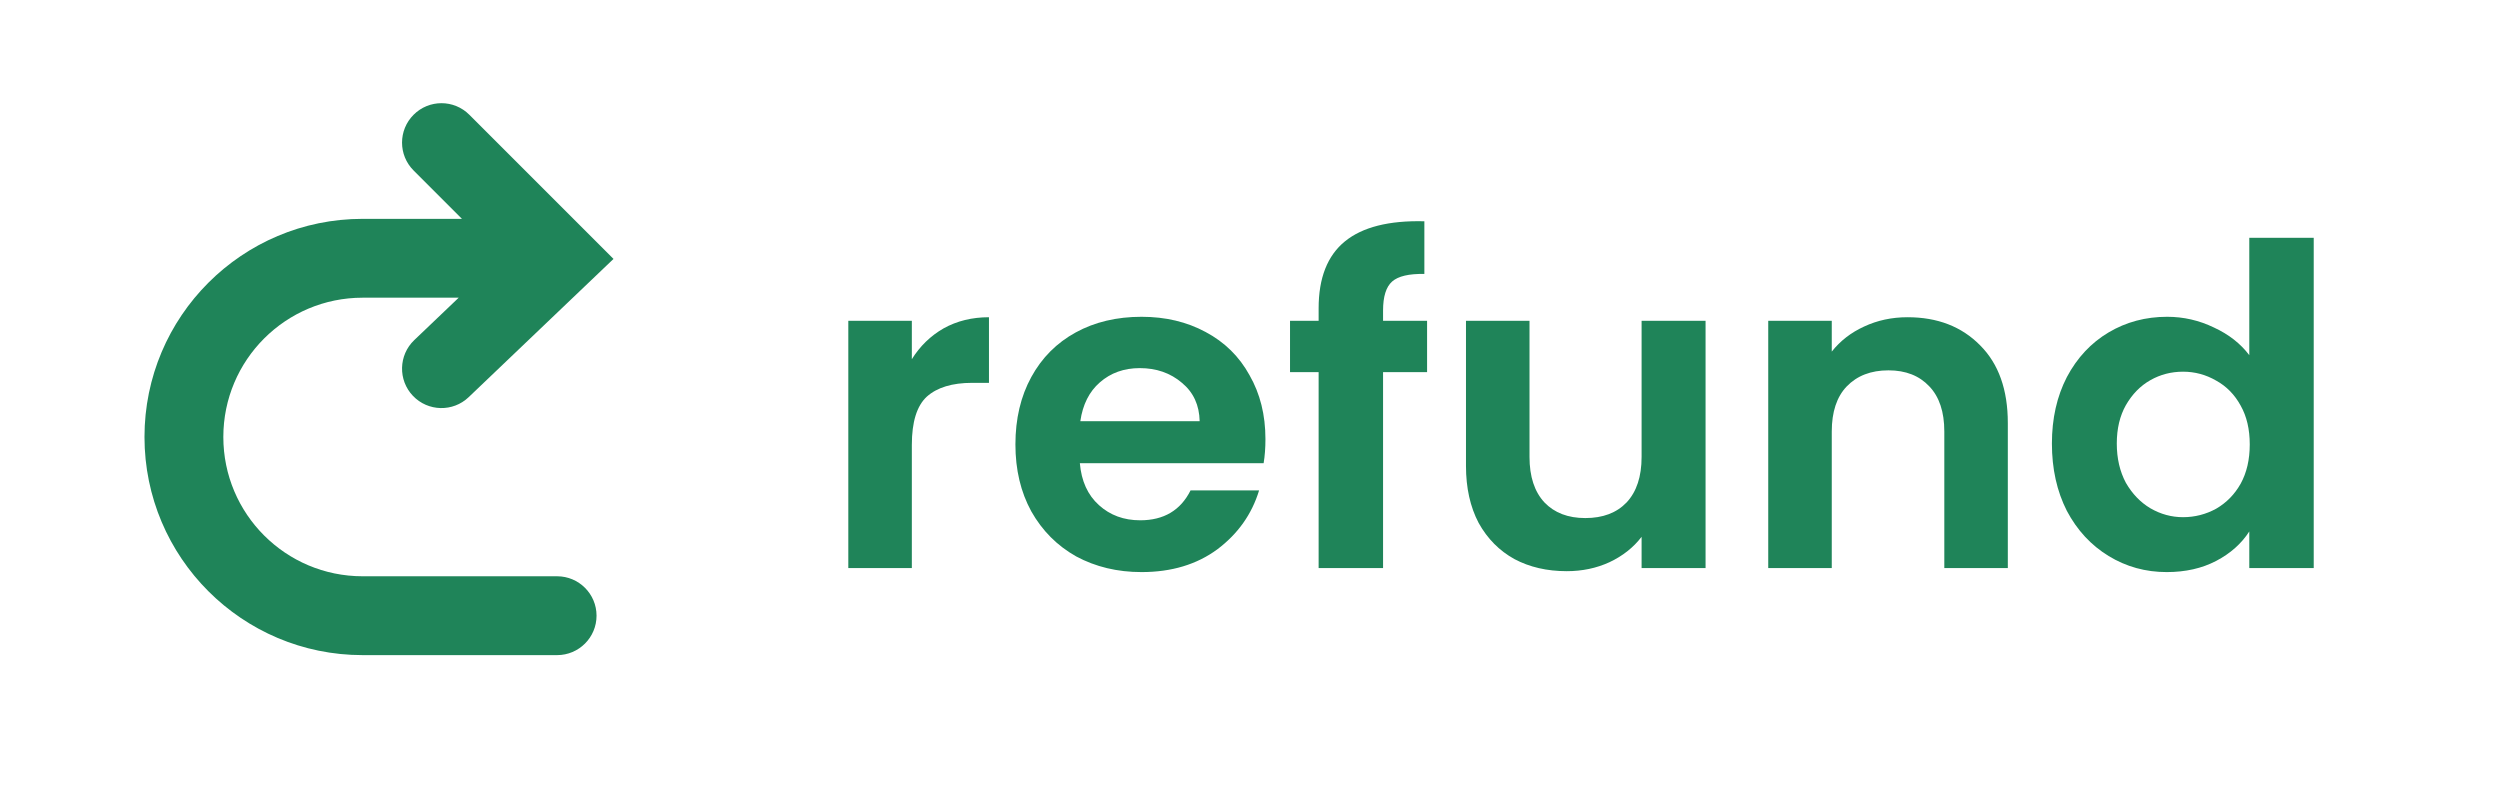
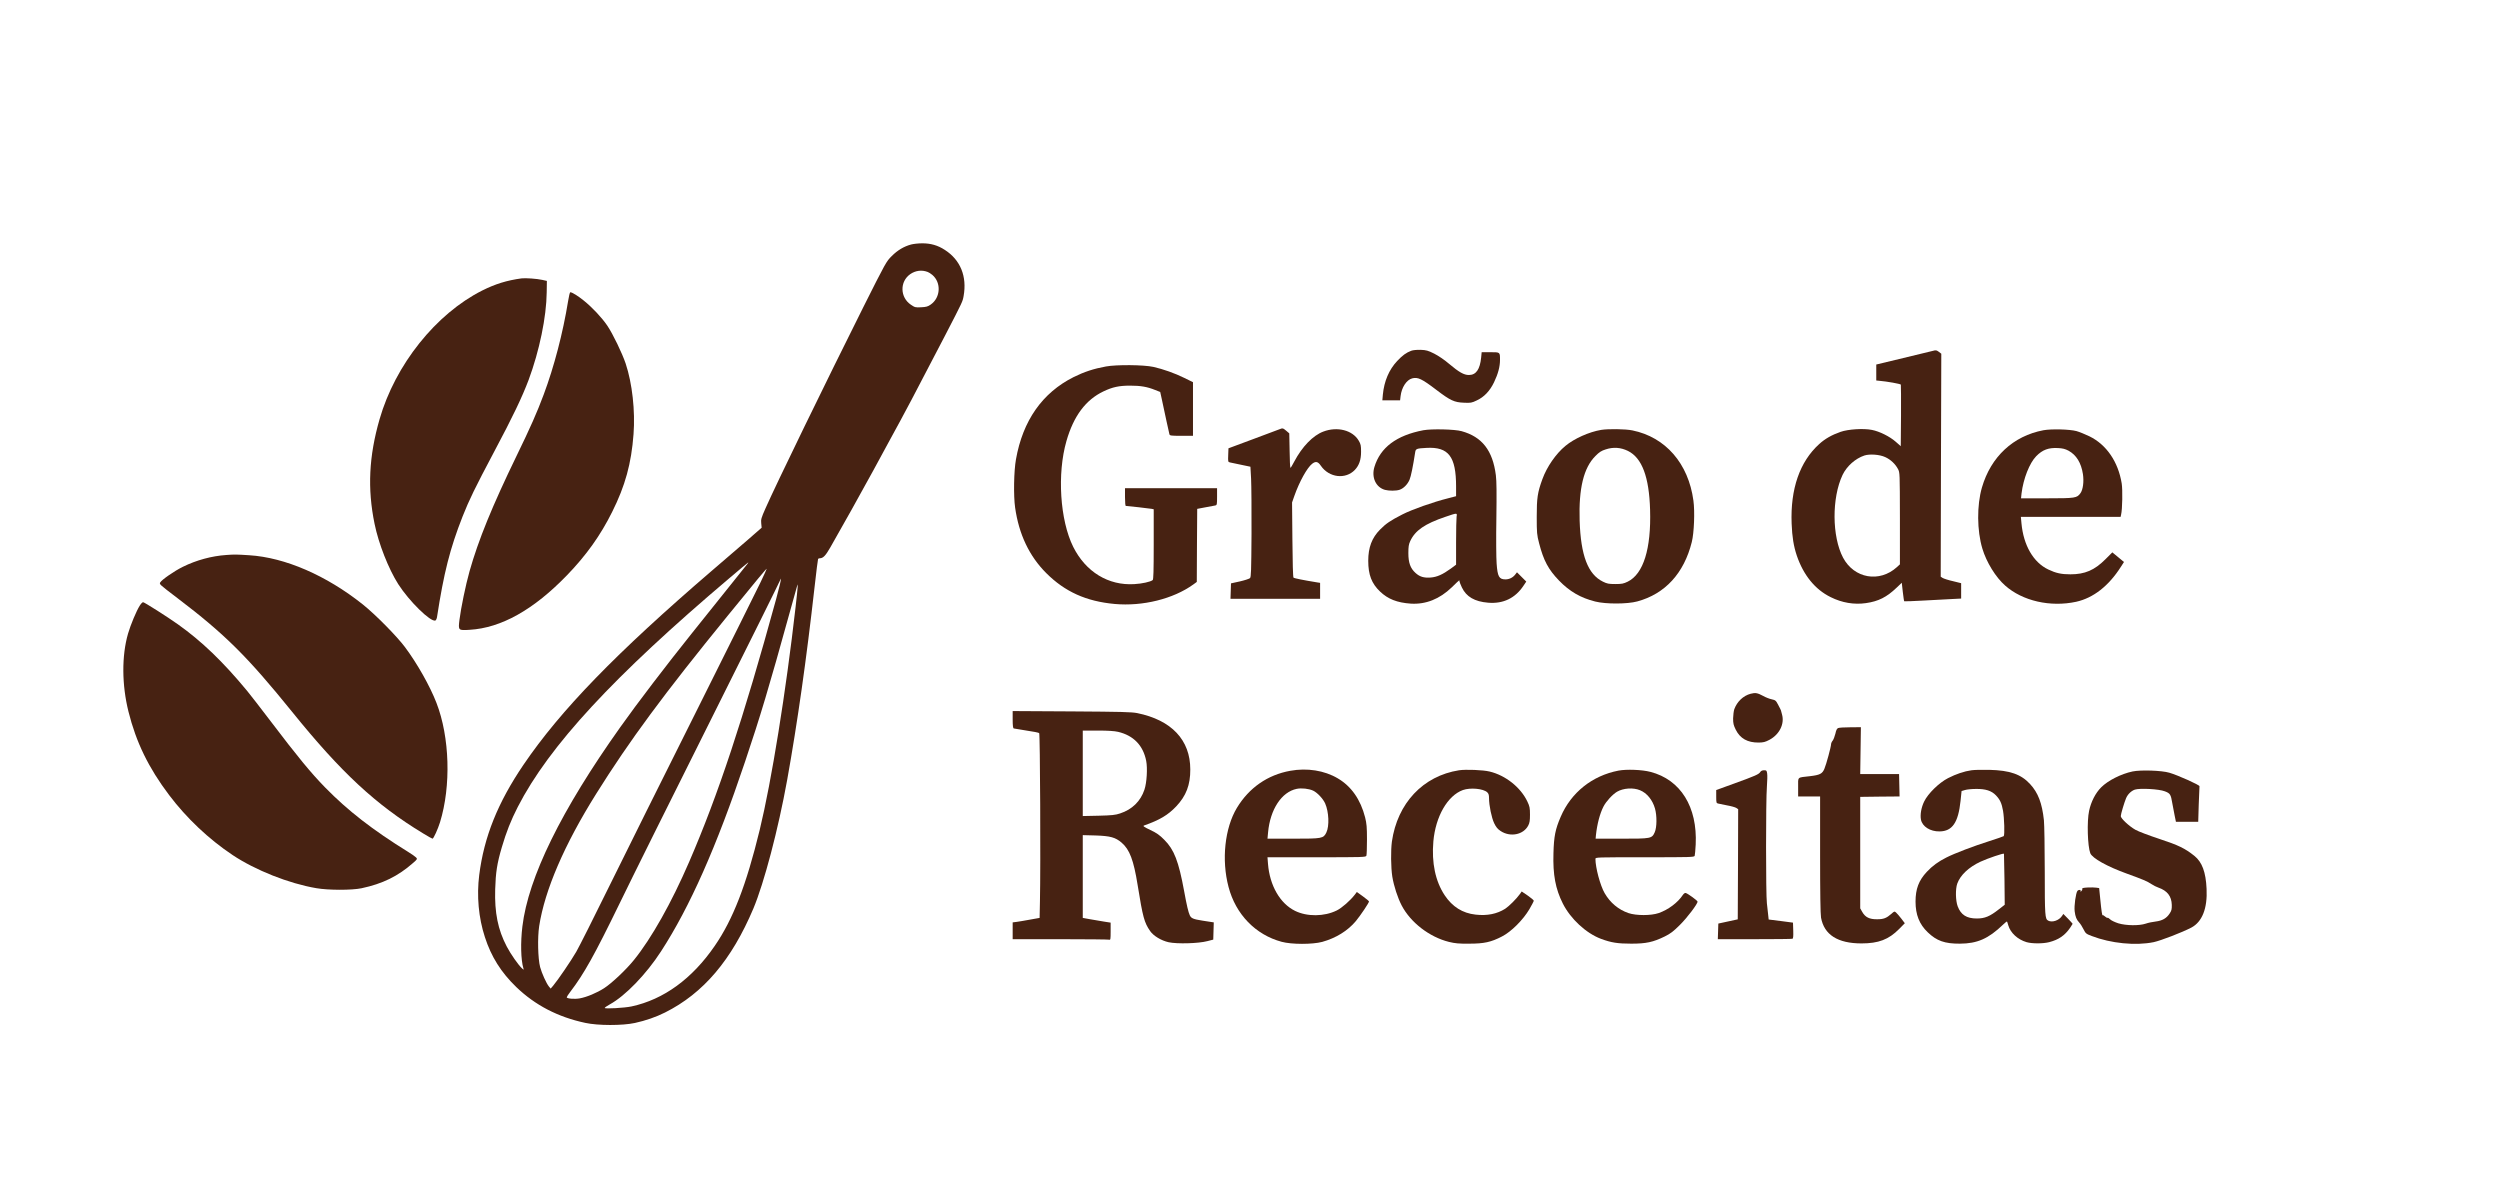
- <svg xmlns="http://www.w3.org/2000/svg" width="102" height="32" viewBox="0 0 102 32" fill="none">
-   <path fill-rule="evenodd" clip-rule="evenodd" d="M16.875 4.682C17.503 4.053 18.521 4.053 19.149 4.682L25.031 10.564L19.122 16.204C18.48 16.818 17.462 16.794 16.848 16.151C16.235 15.509 16.259 14.491 16.901 13.877L18.715 12.146H14.795C11.656 12.146 9.112 14.69 9.112 17.829C9.112 20.968 11.656 23.512 14.795 23.512H22.73C23.618 23.512 24.339 24.232 24.339 25.12C24.339 26.009 23.618 26.729 22.73 26.729H14.795C9.88 26.729 5.895 22.744 5.895 17.829C5.895 12.913 9.88 8.929 14.795 8.929H18.847L16.875 6.956C16.246 6.328 16.246 5.31 16.875 4.682Z" fill="#1F8459" />
-   <path d="M37.203 14.655C37.536 14.121 37.968 13.702 38.498 13.398C39.042 13.095 39.659 12.943 40.35 12.943V15.62H39.665C38.85 15.62 38.233 15.808 37.813 16.184C37.406 16.561 37.203 17.216 37.203 18.151V23.177H34.611V13.089H37.203V14.655Z" fill="#1F8459" />
-   <path d="M51.63 17.914C51.63 18.278 51.605 18.606 51.556 18.898H44.058C44.12 19.626 44.379 20.197 44.836 20.609C45.292 21.022 45.854 21.228 46.52 21.228C47.483 21.228 48.168 20.822 48.575 20.008H51.371C51.075 20.98 50.507 21.781 49.668 22.412C48.828 23.031 47.798 23.341 46.576 23.341C45.589 23.341 44.7 23.128 43.91 22.703C43.132 22.266 42.522 21.653 42.077 20.864C41.645 20.075 41.429 19.165 41.429 18.133C41.429 17.089 41.645 16.172 42.077 15.383C42.509 14.594 43.114 13.987 43.892 13.562C44.669 13.137 45.564 12.925 46.576 12.925C47.551 12.925 48.421 13.131 49.186 13.544C49.964 13.957 50.563 14.546 50.982 15.31C51.414 16.063 51.63 16.931 51.63 17.914ZM48.946 17.186C48.933 16.53 48.693 16.008 48.224 15.62C47.755 15.219 47.181 15.019 46.502 15.019C45.86 15.019 45.317 15.213 44.873 15.602C44.441 15.978 44.175 16.506 44.077 17.186H48.946Z" fill="#1F8459" />
-   <path d="M58.225 15.183H56.429V23.177H53.8V15.183H52.633V13.089H53.8V12.579C53.8 11.341 54.158 10.43 54.874 9.847C55.589 9.265 56.669 8.992 58.114 9.028V11.177C57.484 11.165 57.046 11.268 56.799 11.486C56.552 11.705 56.429 12.099 56.429 12.67V13.089H58.225V15.183Z" fill="#1F8459" />
-   <path d="M69.587 13.089V23.177H66.977V21.902C66.643 22.339 66.205 22.685 65.662 22.94C65.131 23.183 64.551 23.304 63.922 23.304C63.119 23.304 62.41 23.14 61.793 22.813C61.175 22.473 60.688 21.981 60.33 21.338C59.984 20.682 59.812 19.905 59.812 19.007V13.089H62.404V18.643C62.404 19.444 62.607 20.063 63.014 20.5C63.422 20.925 63.977 21.137 64.681 21.137C65.397 21.137 65.958 20.925 66.365 20.5C66.773 20.063 66.977 19.444 66.977 18.643V13.089H69.587Z" fill="#1F8459" />
-   <path d="M77.828 12.943C79.05 12.943 80.037 13.325 80.79 14.09C81.543 14.843 81.919 15.899 81.919 17.259V23.177H79.328V17.605C79.328 16.803 79.124 16.19 78.717 15.765C78.309 15.329 77.754 15.11 77.05 15.11C76.335 15.11 75.767 15.329 75.347 15.765C74.94 16.19 74.736 16.803 74.736 17.605V23.177H72.144V13.089H74.736V14.345C75.082 13.908 75.52 13.568 76.051 13.325C76.594 13.07 77.186 12.943 77.828 12.943Z" fill="#1F8459" />
-   <path d="M83.718 18.096C83.718 17.077 83.921 16.172 84.329 15.383C84.748 14.594 85.316 13.987 86.032 13.562C86.748 13.137 87.544 12.925 88.42 12.925C89.087 12.925 89.722 13.07 90.327 13.362C90.932 13.641 91.413 14.017 91.771 14.491V9.702H94.4V23.177H91.771V21.684C91.45 22.181 91 22.582 90.42 22.885C89.84 23.189 89.167 23.341 88.402 23.341C87.538 23.341 86.748 23.122 86.032 22.685C85.316 22.248 84.748 21.635 84.329 20.846C83.921 20.045 83.718 19.128 83.718 18.096ZM91.79 18.133C91.79 17.514 91.666 16.986 91.419 16.549C91.173 16.099 90.839 15.759 90.42 15.529C90 15.286 89.549 15.165 89.068 15.165C88.587 15.165 88.142 15.28 87.735 15.511C87.328 15.741 86.995 16.081 86.736 16.53C86.489 16.967 86.365 17.489 86.365 18.096C86.365 18.703 86.489 19.237 86.736 19.699C86.995 20.148 87.328 20.494 87.735 20.737C88.155 20.98 88.599 21.101 89.068 21.101C89.549 21.101 90 20.985 90.42 20.755C90.839 20.512 91.173 20.172 91.419 19.735C91.666 19.286 91.79 18.752 91.79 18.133Z" fill="#1F8459" />
+ <svg xmlns="http://www.w3.org/2000/svg" version="1.0" width="2960pt" height="1408pt" viewBox="330 0 2630 1408" preserveAspectRatio="xMidYMid meet">
+   <g transform="translate(0,1408) scale(0.1,-0.1)" fill="#472212" stroke="none">
+     <path d="M12437 11185 c-85 -23 -160 -68 -228 -136 -65 -64 -71 -75 -337 -605 -437 -873 -1036 -2104 -1159 -2384 -50 -113 -55 -130 -50 -177 l5 -51 -166 -145 c-92 -79 -282 -243 -422 -363 -1136 -976 -1793 -1653 -2232 -2299 -304 -448 -467 -853 -524 -1305 -31 -248 -8 -505 67 -735 75 -232 191 -417 372 -592 222 -214 493 -355 817 -424 151 -33 439 -33 587 -1 125 27 252 71 357 124 455 228 788 621 1046 1231 127 303 294 936 400 1522 122 680 228 1426 325 2289 20 176 38 323 41 328 3 4 11 8 19 8 40 0 68 28 125 127 88 151 413 733 510 913 46 85 131 243 190 350 184 335 294 543 661 1250 210 406 206 398 218 464 42 233 -37 428 -222 547 -84 55 -170 79 -271 78 -44 0 -103 -7 -129 -14z m197 -325 c12 -4 37 -20 55 -35 107 -91 98 -268 -18 -350 -35 -25 -54 -30 -114 -33 -68 -4 -75 -2 -122 30 -129 87 -134 273 -8 362 62 43 137 53 207 26z m-2131 -3452 c-16 -21 -344 -430 -662 -827 -298 -372 -648 -830 -847 -1111 -699 -983 -1090 -1780 -1159 -2360 -23 -190 -18 -396 12 -495 6 -20 6 -20 -17 0 -42 38 -133 168 -180 258 -105 200 -145 401 -137 677 6 200 22 307 79 500 52 177 107 317 188 475 371 723 1135 1549 2510 2713 118 100 216 182 218 182 3 0 0 -6 -5 -12z m151 -224 c-42 -87 -384 -775 -761 -1529 -377 -753 -838 -1678 -1023 -2055 -185 -377 -364 -732 -397 -789 -61 -106 -219 -337 -273 -401 l-30 -35 -21 25 c-30 37 -84 156 -104 230 -26 100 -32 348 -11 485 66 426 297 963 674 1565 396 633 804 1185 1563 2116 332 408 453 553 457 550 1 -2 -32 -74 -74 -162z m186 -195 c-389 -1420 -688 -2323 -1030 -3113 -209 -484 -446 -905 -653 -1161 -94 -117 -264 -277 -354 -335 -87 -56 -206 -106 -290 -121 -60 -11 -153 -3 -153 13 0 5 19 35 43 66 162 212 286 435 582 1043 142 294 630 1274 1082 2178 453 905 823 1652 824 1660 0 9 3 11 5 5 3 -7 -23 -112 -56 -235z m230 -94 c-115 -1010 -285 -2064 -425 -2641 -159 -653 -316 -1060 -533 -1374 -267 -389 -604 -634 -984 -716 -84 -18 -318 -31 -318 -18 0 5 27 24 60 42 183 100 432 358 606 627 342 527 657 1238 995 2245 179 531 289 899 524 1750 48 173 90 323 93 333 13 47 9 -10 -18 -248z" />
+     <path d="M7825 10784 c-175 -24 -310 -66 -466 -144 -548 -276 -1029 -878 -1215 -1524 -126 -438 -145 -821 -59 -1239 48 -235 165 -532 280 -713 129 -202 384 -452 440 -431 7 3 16 21 19 39 81 526 153 811 303 1193 79 199 145 335 374 767 222 417 331 646 408 850 127 342 211 745 214 1038 l2 134 -54 12 c-61 14 -201 24 -246 18z" />
+     <path d="M8376 10513 c-61 -375 -165 -774 -288 -1103 -80 -215 -159 -393 -323 -730 -287 -592 -451 -993 -556 -1365 -45 -160 -102 -436 -119 -574 -15 -126 -15 -126 120 -118 374 22 758 237 1155 648 227 235 395 470 533 748 155 310 227 573 253 920 21 276 -15 601 -93 836 -40 120 -152 353 -218 450 -63 93 -177 215 -278 296 -69 56 -139 99 -160 99 -5 0 -17 -48 -26 -107z" />
+     <path d="M18359 9927 c-61 -23 -104 -55 -167 -122 -96 -102 -154 -239 -169 -397 l-6 -68 105 0 105 0 6 50 c12 103 70 192 137 210 66 18 115 -5 289 -138 163 -124 210 -146 323 -150 81 -4 93 -2 153 27 87 40 156 113 205 216 47 98 70 184 70 263 0 94 3 92 -115 92 l-102 0 -6 -62 c-14 -141 -60 -208 -145 -208 -59 0 -116 32 -237 134 -52 45 -125 94 -174 119 -74 37 -94 42 -160 45 -45 1 -91 -3 -112 -11z" />
+     <path d="M24540 9927 c-19 -5 -179 -44 -355 -86 l-320 -77 0 -94 0 -95 30 -3 c97 -8 257 -37 261 -46 2 -6 3 -173 2 -370 l-3 -359 -60 53 c-70 62 -193 123 -282 140 -99 20 -282 8 -370 -23 -106 -37 -184 -82 -253 -144 -231 -209 -343 -532 -327 -943 6 -158 24 -268 61 -378 79 -232 217 -402 401 -492 134 -67 277 -91 417 -71 148 21 246 70 364 183 l61 58 12 -107 c7 -59 14 -110 17 -112 2 -2 102 1 221 8 120 6 271 14 336 18 l117 6 0 91 0 91 -97 24 c-54 12 -109 30 -122 38 l-23 15 3 1320 4 1320 -30 23 c-26 19 -35 21 -65 12z m-569 -1259 c64 -29 119 -81 151 -141 22 -42 22 -43 23 -586 l0 -543 -36 -33 c-207 -187 -506 -134 -637 112 -132 250 -135 707 -6 980 50 104 151 194 259 230 63 20 179 12 246 -19z" />
+     <path d="M14745 9741 c-145 -26 -259 -64 -384 -126 -370 -186 -601 -515 -682 -974 -25 -137 -30 -432 -10 -571 45 -317 168 -575 368 -775 221 -221 473 -335 811 -366 332 -30 694 60 931 231 l41 30 2 432 3 433 95 18 c52 10 105 20 118 22 21 5 22 10 22 105 l0 100 -545 0 -545 0 0 -105 c0 -67 4 -105 10 -105 21 0 285 -31 308 -35 l22 -5 0 -414 c0 -319 -3 -416 -12 -424 -26 -21 -126 -43 -218 -48 -307 -19 -575 145 -723 441 -157 315 -192 867 -80 1254 85 296 228 487 438 587 107 51 184 68 315 68 125 0 201 -13 296 -51 l61 -24 18 -82 c34 -161 86 -402 91 -419 5 -16 20 -18 142 -18 l137 0 0 318 0 317 -104 51 c-109 54 -249 104 -366 130 -113 25 -435 28 -560 5z" />
+     <path d="M16800 8998 c-14 -6 -155 -59 -315 -118 l-290 -108 -3 -80 c-3 -78 -2 -82 20 -87 13 -3 73 -15 133 -28 l110 -23 8 -144 c4 -80 6 -373 5 -652 -3 -442 -5 -509 -18 -523 -9 -8 -63 -26 -120 -39 l-105 -23 -3 -92 -3 -91 531 0 530 0 0 95 0 94 -32 5 c-177 29 -275 49 -283 57 -6 6 -11 180 -13 450 l-4 440 27 77 c60 170 151 334 211 381 43 33 69 27 104 -25 97 -140 292 -163 402 -47 50 53 73 119 73 213 0 75 -3 90 -28 133 -73 124 -254 170 -419 107 -123 -46 -251 -179 -344 -355 -21 -41 -42 -75 -45 -75 -4 0 -9 92 -10 205 l-4 204 -35 30 c-39 33 -44 34 -80 19z" />
+     <path d="M18502 8986 c-318 -61 -509 -204 -579 -435 -37 -123 17 -241 125 -271 49 -13 131 -13 173 1 47 16 94 63 118 119 17 40 41 158 67 327 6 40 18 44 135 50 260 14 349 -102 349 -457 l0 -115 -92 -24 c-180 -45 -431 -134 -544 -192 -141 -72 -194 -108 -264 -179 -97 -98 -140 -212 -140 -370 0 -165 40 -269 140 -364 93 -89 202 -132 364 -143 177 -11 341 54 485 193 47 46 87 84 89 84 1 0 2 -6 2 -12 0 -7 13 -40 29 -74 52 -109 150 -167 311 -180 178 -15 321 54 418 201 l33 49 -55 55 -55 55 -21 -27 c-29 -37 -71 -57 -117 -57 -74 1 -92 33 -103 188 -5 64 -7 304 -3 532 4 304 3 441 -6 513 -37 293 -163 455 -406 522 -83 23 -354 29 -453 11z m394 -1023 c-3 -21 -6 -158 -6 -304 l0 -265 -62 -46 c-98 -71 -164 -100 -239 -106 -81 -6 -129 9 -179 54 -61 55 -85 121 -85 234 0 77 4 104 22 143 58 126 172 205 417 288 141 48 140 48 132 2z" />
+     <path d="M20607 8990 c-142 -24 -317 -102 -422 -189 -113 -93 -220 -248 -273 -394 -58 -159 -67 -223 -67 -447 0 -191 2 -212 28 -312 53 -206 110 -311 236 -442 125 -129 256 -205 428 -248 126 -32 381 -31 498 1 330 89 554 334 646 704 27 108 37 360 19 490 -59 439 -330 751 -722 831 -82 17 -285 20 -371 6z m318 -249 c166 -82 251 -308 262 -697 14 -462 -79 -760 -265 -851 -50 -24 -69 -28 -147 -28 -78 0 -97 4 -146 28 -178 87 -263 310 -276 722 -12 383 48 628 187 766 45 46 70 62 121 78 91 30 178 24 264 -18z" />
+     <path d="M25844 8986 c-358 -68 -622 -314 -728 -678 -61 -211 -59 -510 5 -723 48 -161 158 -340 270 -438 206 -183 536 -258 841 -192 203 45 385 187 530 415 l36 56 -69 57 -69 57 -82 -82 c-129 -129 -242 -178 -415 -178 -106 0 -171 14 -261 57 -177 84 -294 286 -318 548 l-7 75 590 0 591 0 6 28 c15 61 19 293 7 368 -42 257 -180 459 -382 558 -52 25 -121 53 -154 62 -82 22 -299 27 -391 10z m297 -242 c93 -51 150 -143 171 -278 13 -88 1 -184 -30 -226 -42 -57 -59 -60 -395 -60 l-308 0 6 58 c22 176 94 359 174 441 75 76 145 102 258 96 55 -3 84 -10 124 -31z" />
+     <path d="M4330 7509 c-175 -12 -355 -61 -515 -140 -100 -49 -250 -153 -268 -185 -12 -21 -11 -22 203 -185 561 -426 829 -692 1357 -1345 581 -720 993 -1102 1552 -1441 57 -35 107 -63 112 -63 12 0 64 114 89 195 132 429 115 1007 -42 1412 -76 198 -230 470 -373 661 -97 130 -351 387 -500 506 -431 343 -919 555 -1344 582 -156 10 -175 10 -271 3z" />
+     <path d="M3304 6908 c-39 -61 -109 -229 -138 -330 -76 -263 -74 -606 5 -923 91 -365 238 -666 481 -988 206 -273 468 -521 751 -710 270 -180 668 -338 992 -393 142 -25 421 -25 535 -1 249 53 432 142 610 299 51 44 53 48 37 65 -9 10 -53 41 -97 68 -418 259 -710 485 -980 761 -171 175 -330 369 -645 784 -115 151 -240 313 -279 360 -285 345 -538 588 -818 787 -125 89 -399 263 -414 263 -8 0 -26 -19 -40 -42z" />
+     <path d="M22378 5866 c-88 -23 -161 -93 -194 -183 -7 -21 -13 -70 -14 -109 0 -60 5 -80 31 -133 52 -105 140 -154 272 -153 56 1 77 6 128 33 118 63 180 189 148 300 -7 24 -13 46 -13 49 -1 3 -14 31 -31 62 -28 54 -33 58 -77 68 -26 5 -72 23 -100 39 -69 37 -93 42 -150 27z" />
+     <path d="M13640 5560 c0 -71 4 -102 13 -105 6 -2 75 -13 151 -25 77 -11 144 -24 150 -30 11 -11 18 -1568 9 -1992 l-4 -196 -112 -20 c-62 -12 -133 -23 -159 -27 l-48 -6 0 -100 0 -99 564 0 c310 0 571 -3 580 -6 14 -5 16 7 16 98 l0 104 -77 12 c-43 7 -117 19 -165 28 l-88 16 0 490 0 490 153 -4 c174 -6 233 -22 307 -85 95 -82 142 -205 190 -504 61 -379 78 -442 147 -542 40 -58 131 -113 219 -133 100 -22 354 -15 459 13 l70 18 3 102 3 102 -33 5 c-18 3 -64 10 -103 16 -107 17 -131 27 -148 63 -17 36 -36 117 -67 287 -65 353 -118 490 -234 606 -56 57 -90 81 -166 117 -76 36 -91 47 -75 53 186 65 284 124 381 226 118 125 168 254 167 438 0 349 -222 584 -629 667 -67 13 -185 16 -776 20 l-698 4 0 -101z m1248 -145 c183 -43 297 -161 333 -344 17 -88 7 -259 -21 -341 -45 -136 -146 -235 -288 -281 -56 -19 -97 -23 -254 -27 l-188 -4 0 506 0 506 178 0 c121 0 197 -5 240 -15z" />
+     <path d="M23414 5460 c-15 -6 -24 -24 -33 -67 -8 -32 -22 -69 -32 -82 -11 -13 -19 -32 -19 -42 0 -29 -57 -241 -79 -291 -25 -60 -53 -74 -172 -88 -155 -18 -139 -3 -139 -130 l0 -110 130 0 130 0 0 -688 c0 -454 4 -708 11 -747 37 -203 198 -305 479 -305 202 0 322 46 445 170 l68 69 -41 54 c-23 30 -51 62 -62 72 -19 17 -21 17 -55 -14 -59 -52 -93 -65 -170 -65 -91 -1 -140 24 -175 85 l-25 44 0 660 0 660 233 3 233 2 -3 133 -3 132 -230 0 -230 0 4 278 4 277 -124 -1 c-68 0 -133 -4 -145 -9z" />
+     <path d="M16928 4954 c-269 -48 -489 -201 -633 -439 -144 -239 -184 -617 -99 -937 85 -324 320 -566 629 -649 117 -32 365 -32 480 -1 162 45 302 131 398 246 54 65 157 218 156 233 0 4 -32 31 -72 60 l-72 52 -24 -32 c-54 -70 -153 -157 -214 -187 -148 -73 -350 -75 -493 -5 -178 87 -301 300 -321 558 l-6 77 582 0 c545 0 582 1 589 18 4 9 7 96 7 192 0 147 -4 189 -22 262 -54 212 -164 369 -325 463 -158 93 -362 125 -560 89z m269 -235 c51 -24 118 -96 143 -152 44 -100 51 -268 14 -344 -35 -71 -48 -73 -393 -73 l-304 0 7 75 c25 272 160 478 339 515 58 12 144 2 194 -21z" />
+     <path d="M18925 4960 c-426 -67 -730 -390 -795 -845 -14 -104 -12 -307 5 -415 19 -113 63 -249 111 -341 106 -202 328 -373 559 -431 74 -18 117 -22 240 -21 177 0 259 18 388 85 110 56 249 195 325 323 28 49 52 94 52 100 0 7 -32 34 -71 61 l-72 49 -21 -30 c-40 -56 -129 -145 -175 -175 -97 -61 -213 -85 -350 -69 -155 17 -275 93 -366 229 -110 166 -156 384 -134 638 26 295 168 542 350 608 88 31 241 17 288 -27 16 -15 21 -32 21 -68 0 -87 30 -233 61 -298 22 -46 41 -69 76 -92 114 -76 270 -45 327 64 17 32 21 58 21 130 0 80 -4 98 -31 155 -79 167 -258 310 -447 355 -77 19 -282 27 -362 15z" />
+     <path d="M20813 4956 c-311 -60 -561 -259 -684 -546 -64 -148 -81 -233 -86 -432 -8 -254 24 -423 111 -596 92 -182 274 -351 452 -418 121 -45 198 -57 359 -57 176 0 258 18 395 85 69 34 103 60 181 138 86 85 210 249 208 275 0 12 -116 96 -140 102 -9 3 -23 -7 -34 -23 -59 -90 -173 -176 -287 -215 -90 -31 -265 -31 -357 0 -119 41 -217 123 -282 236 -52 89 -109 302 -109 406 0 19 14 19 584 19 546 0 584 1 591 17 3 10 9 70 12 133 22 446 -179 769 -536 861 -100 26 -282 33 -378 15z m254 -232 c82 -33 149 -115 178 -217 24 -85 23 -222 -3 -281 -34 -75 -41 -76 -396 -76 l-304 0 4 43 c14 130 46 253 89 337 31 61 107 144 161 176 74 43 191 51 271 18z" />
+     <path d="M24992 4960 c-86 -12 -181 -44 -277 -93 -107 -55 -238 -183 -283 -277 -34 -69 -49 -155 -38 -214 16 -82 109 -142 221 -140 151 2 221 105 248 362 l12 116 40 12 c22 7 81 13 132 13 113 1 182 -21 235 -76 49 -52 68 -93 84 -183 15 -88 21 -288 8 -300 -5 -4 -83 -31 -174 -60 -178 -56 -409 -144 -505 -193 -94 -47 -166 -99 -232 -170 -95 -102 -133 -202 -133 -352 0 -155 45 -268 144 -363 106 -102 202 -136 381 -135 206 1 337 58 512 226 24 23 44 39 46 36 2 -2 9 -22 15 -45 26 -89 111 -168 216 -199 64 -19 196 -19 269 0 112 29 185 79 248 171 16 24 29 44 29 46 0 2 -25 30 -55 61 l-55 56 -16 -24 c-35 -53 -116 -81 -164 -55 -37 20 -40 57 -40 582 0 283 -5 552 -10 606 -22 204 -69 326 -164 429 -107 116 -239 162 -481 168 -82 2 -179 0 -213 -5z m391 -1293 l3 -299 -68 -53 c-109 -86 -168 -110 -263 -110 -120 0 -188 43 -226 144 -25 67 -28 204 -5 269 36 100 135 194 274 259 85 40 276 104 279 95 1 -4 3 -141 6 -305z" />
+     <path d="M22492 4940 c-17 -28 -59 -46 -304 -135 l-218 -79 0 -78 c0 -72 2 -78 23 -82 12 -3 60 -13 107 -22 47 -8 95 -22 108 -30 l22 -15 -2 -652 -3 -652 -115 -25 -115 -25 -3 -93 -3 -92 435 0 c239 0 440 2 448 5 10 4 12 28 10 98 l-3 93 -144 19 -144 18 -6 56 c-3 31 -10 92 -15 136 -13 102 -13 1220 0 1380 5 66 7 137 3 158 -5 34 -8 37 -37 37 -20 0 -36 -7 -44 -20z" />
+     <path d="M26900 4946 c-137 -29 -291 -107 -372 -188 -67 -67 -120 -170 -143 -278 -27 -123 -18 -420 14 -502 23 -59 200 -158 436 -243 185 -67 238 -89 287 -122 24 -16 61 -35 83 -42 106 -37 156 -102 159 -205 1 -52 -3 -69 -26 -103 -37 -56 -86 -84 -166 -94 -37 -4 -89 -15 -117 -25 -77 -26 -231 -24 -324 4 -40 13 -83 33 -96 46 -12 12 -26 21 -31 19 -6 -2 -19 5 -31 16 -11 11 -23 17 -26 14 -8 -7 -15 41 -30 192 l-13 130 -34 5 c-19 3 -66 4 -103 2 -52 -3 -67 -7 -63 -17 3 -8 -3 -19 -12 -27 -9 -7 -13 -8 -9 -2 11 19 -20 24 -36 6 -19 -23 -41 -179 -33 -241 8 -66 22 -100 54 -134 14 -15 37 -51 51 -80 25 -49 30 -54 96 -79 228 -88 521 -117 735 -73 84 18 338 116 445 172 129 68 192 228 181 458 -9 200 -53 318 -145 392 -112 89 -186 125 -413 200 -121 40 -249 88 -284 108 -75 42 -174 135 -174 162 0 23 42 163 63 213 20 47 61 86 104 101 59 19 286 7 354 -20 64 -24 72 -37 89 -141 6 -36 18 -100 27 -142 l16 -78 132 0 132 0 6 204 c4 113 8 210 9 217 4 14 -257 131 -357 160 -91 27 -338 35 -435 15z" />
+   </g>
</svg>
